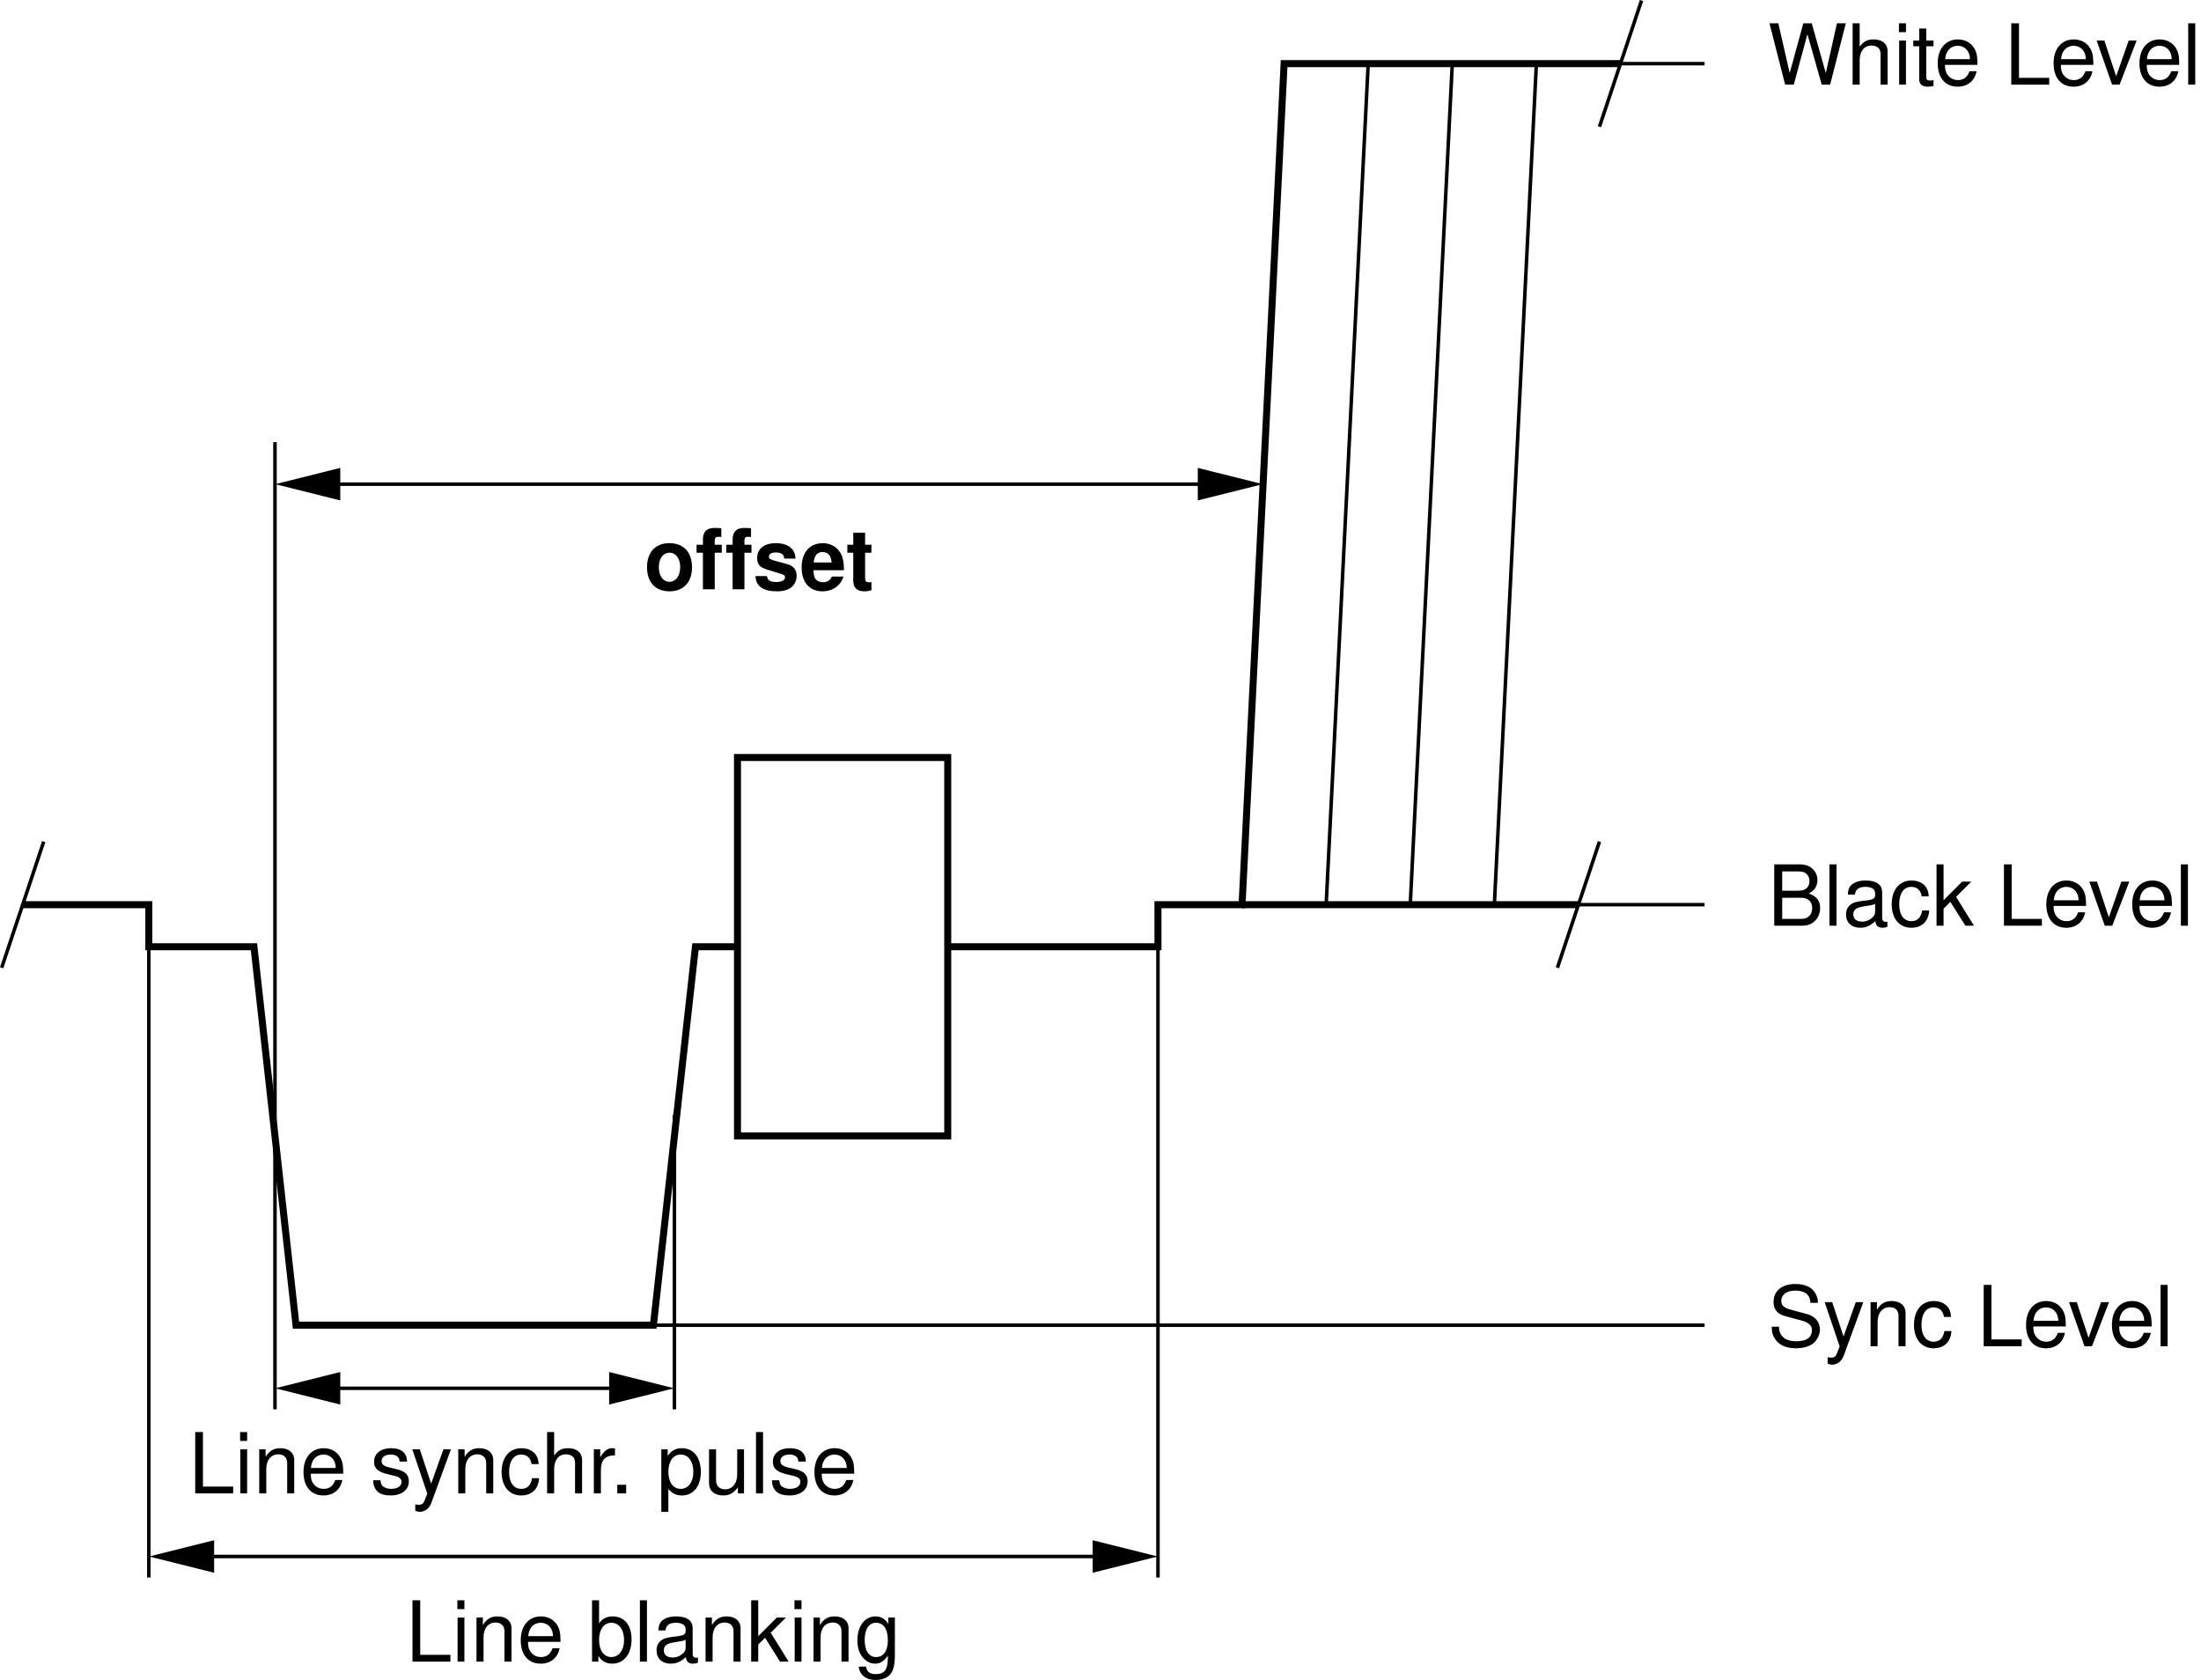
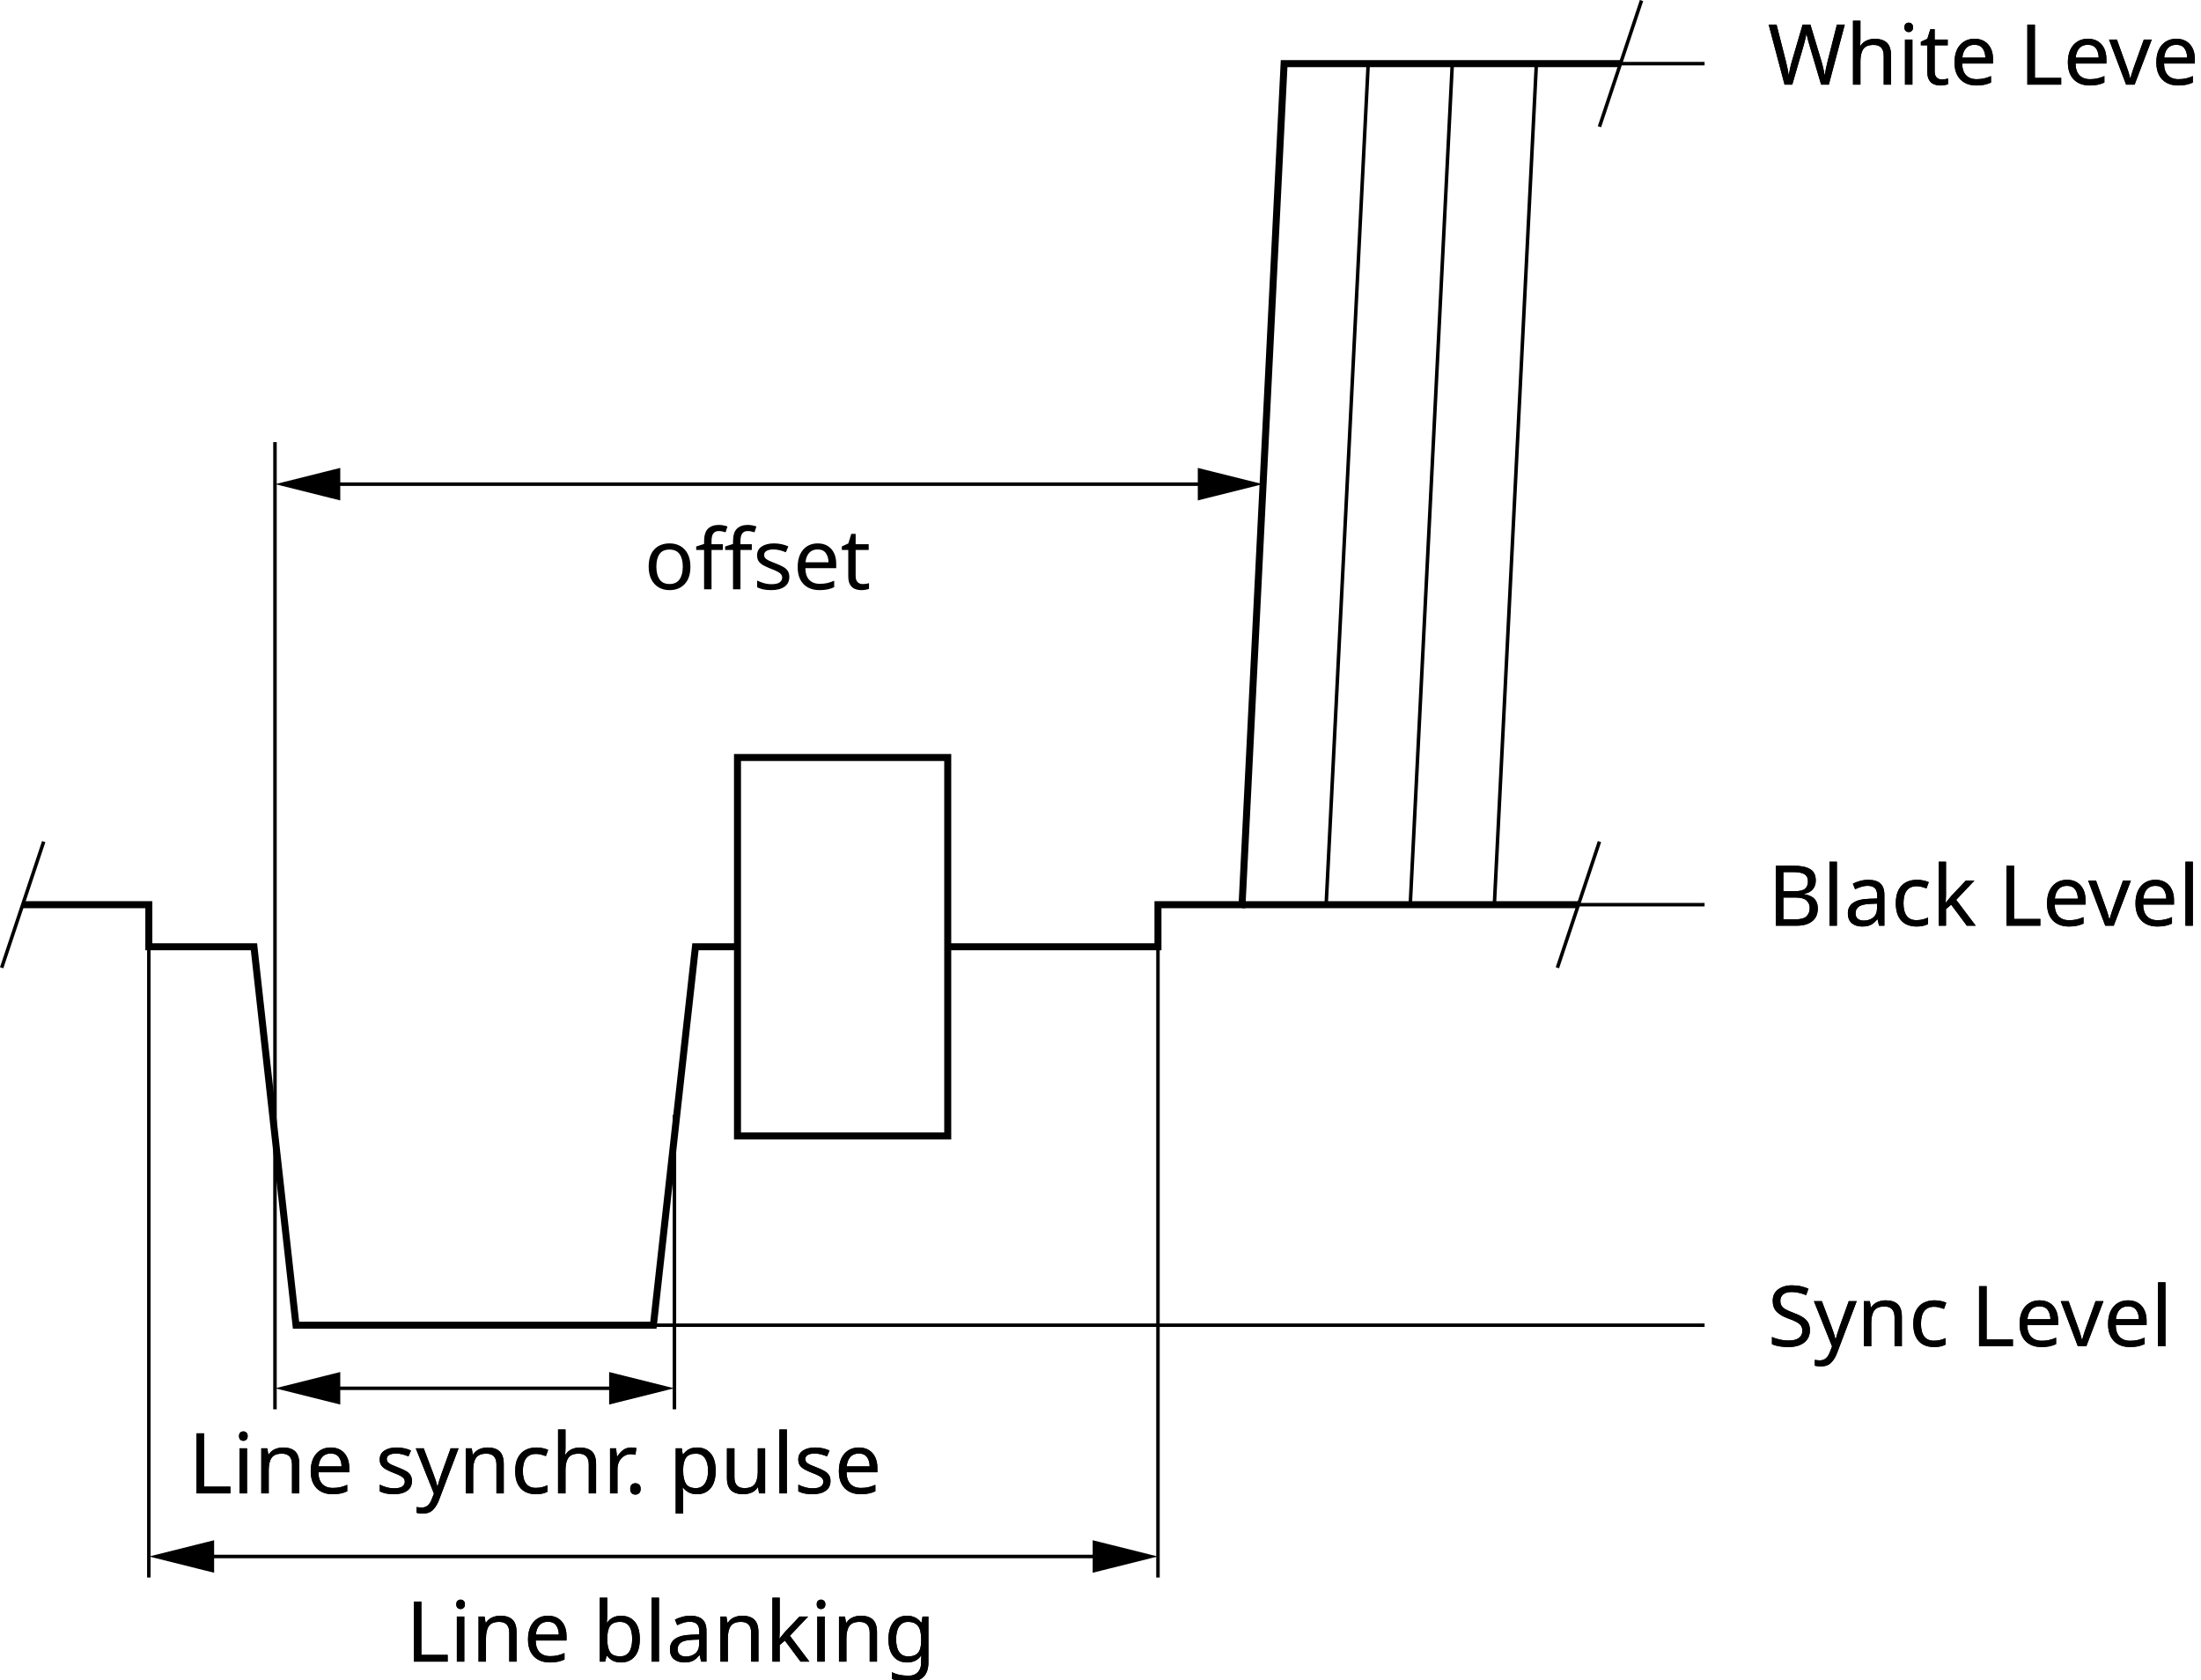
<svg xmlns="http://www.w3.org/2000/svg" id="svg2" version="1.1" xml:space="preserve" width="192.399mm" height="146.835mm" viewBox="0 0 681.727 520.283">
  <defs id="defs6">
    <clipPath clipPathUnits="userSpaceOnUse" id="clipPath30">
      <path d="m 0,0 0,1163 1544,0 L 1544,0 0,0 Z m 187.184,836.05 0,-19.278 48.517,0 -38.556,9.639 38.556,9.639 -48.517,0 z m 689.189,-19.278 0,19.278 -48.516,0 38.556,-9.639 -38.556,-9.639 48.516,0 z" id="path32" style="clip-rule:evenodd" />
    </clipPath>
    <clipPath clipPathUnits="userSpaceOnUse" id="clipPath52">
      <path d="m 0,0 0,1163 1544,0 L 1544,0 0,0 Z m 804.08,79.389 0,19.278 -48.516,0 38.556,-9.639 -38.556,-9.639 48.516,0 z m -703.647,19.278 0,-19.278 48.517,0 -38.556,9.639 38.556,9.639 -48.517,0 z" id="path54" style="clip-rule:evenodd" />
    </clipPath>
    <clipPath clipPathUnits="userSpaceOnUse" id="clipPath94">
      <path d="m 0,0 0,1163 1544,0 L 1544,0 0,0 Z m 471.535,195.057 0,19.278 -48.516,0 38.555,-9.639 -38.555,-9.639 48.516,0 z m -284.351,19.278 0,-19.278 48.517,0 -38.556,9.639 38.556,9.639 -48.517,0 z" id="path96" style="clip-rule:evenodd" />
    </clipPath>
  </defs>
  <g id="g10" transform="matrix(1.25,0,0,-1.25,-0.3625824,520.7987)">
-     <g id="g14" transform="matrix(0.3603023,0,0,0.3603023,-0.7549848,-1.074368)">
+     <g id="g14" transform="matrix(0.3603023,0,0,0.3603023,-0.7549848,-1.074368)" style="">
      <path id="path16" style="fill:none;stroke:#000000;stroke-width:2.41;stroke-linecap:butt;stroke-linejoin:miter;stroke-miterlimit:10;stroke-dasharray:none;stroke-opacity:1" d="M 32.96,580.617 4.043,493.866" />
      <path id="path18" style="fill:none;stroke:#000000;stroke-width:2.41;stroke-linecap:butt;stroke-linejoin:miter;stroke-miterlimit:10;stroke-dasharray:none;stroke-opacity:1" d="m 192.004,855.328 0,-665.091" />
      <path id="path20" style="fill:none;stroke:#000000;stroke-width:2.41;stroke-linecap:butt;stroke-linejoin:miter;stroke-miterlimit:10;stroke-dasharray:none;stroke-opacity:1" d="m 466.715,392.656 0,-202.419" />
      <path id="path22" style="fill:none;stroke:#000000;stroke-width:2.41;stroke-linecap:butt;stroke-linejoin:miter;stroke-miterlimit:10;stroke-dasharray:none;stroke-opacity:1" d="m 799.261,508.324 0,-433.755" />
      <path id="path24" style="fill:none;stroke:#000000;stroke-width:4.819;stroke-linecap:butt;stroke-linejoin:miter;stroke-miterlimit:10;stroke-dasharray:none;stroke-opacity:1" d="m 857.095,537.241 231.335,0" />
    </g>
-     <g id="g26" transform="matrix(0.3603023,0,0,0.3603023,-0.7549848,-1.074368)">
-       <g clip-path="url(#clipPath30)" id="g28">
+     <g id="g26" transform="matrix(0.3603023,0,0,0.3603023,-0.7549848,-1.074368)" style="">
+       <g clip-path="url(#clipPath30)" id="g28" style="">
        <path id="path34" style="fill:none;stroke:#000000;stroke-width:2.41;stroke-linecap:butt;stroke-linejoin:miter;stroke-miterlimit:10;stroke-dasharray:none;stroke-opacity:1" d="m 871.553,826.411 -679.549,0" />
      </g>
    </g>
-     <g id="g36" transform="matrix(0.3603023,0,0,0.3603023,-0.7549848,-1.074368)">
+     <g id="g36" transform="matrix(0.3603023,0,0,0.3603023,-0.7549848,-1.074368)" style="">
      <path id="path38" style="fill:#000000;fill-opacity:1;fill-rule:evenodd;stroke:none" d="m 827.857,816.772 38.556,9.639 -38.556,9.639 0,-19.278" />
      <path id="path40" style="fill:none;stroke:#000000;stroke-width:2.41;stroke-linecap:butt;stroke-linejoin:miter;stroke-miterlimit:10;stroke-dasharray:none;stroke-opacity:1" d="m 827.857,816.772 38.556,9.639 -38.556,9.639 0,-19.278 z" />
      <path id="path42" style="fill:#000000;fill-opacity:1;fill-rule:evenodd;stroke:none" d="m 235.701,836.05 -38.556,-9.639 38.556,-9.639 0,19.278" />
      <path id="path44" style="fill:none;stroke:#000000;stroke-width:2.41;stroke-linecap:butt;stroke-linejoin:miter;stroke-miterlimit:10;stroke-dasharray:none;stroke-opacity:1" d="m 235.701,836.05 -38.556,-9.639 38.556,-9.639 0,19.278 z" />
      <path id="path46" style="fill:none;stroke:#000000;stroke-width:2.41;stroke-linecap:butt;stroke-linejoin:miter;stroke-miterlimit:10;stroke-dasharray:none;stroke-opacity:1" d="m 1073.97,493.866 28.92,86.751" />
    </g>
-     <g id="g48" transform="matrix(0.3603023,0,0,0.3603023,-0.7549848,-1.074368)">
-       <g clip-path="url(#clipPath52)" id="g50">
+     <g id="g48" transform="matrix(0.3603023,0,0,0.3603023,-0.7549848,-1.074368)" style="">
+       <g clip-path="url(#clipPath52)" id="g50" style="">
        <path id="path56" style="fill:none;stroke:#000000;stroke-width:2.41;stroke-linecap:butt;stroke-linejoin:miter;stroke-miterlimit:10;stroke-dasharray:none;stroke-opacity:1" d="m 105.253,89.028 694.008,0" />
      </g>
    </g>
    <path d="m 52.912,34.475 -13.892,-3.473 13.892,-3.473 0,6.946" style="fill:#000000;fill-opacity:1;fill-rule:evenodd;stroke:none" id="path60" />
    <path d="m 52.912,34.475 -13.892,-3.473 13.892,-3.473 0,6.946 z" style="fill:none;stroke:#000000;stroke-width:0.868;stroke-linecap:butt;stroke-linejoin:miter;stroke-miterlimit:10;stroke-dasharray:none;stroke-opacity:1" id="path62" />
    <path d="m 271.476,27.53 13.892,3.473 -13.892,3.473 0,-6.946" style="fill:#000000;fill-opacity:1;fill-rule:evenodd;stroke:none" id="path64" />
    <path d="m 271.476,27.53 13.892,3.473 -13.892,3.473 0,-6.946 z" style="fill:none;stroke:#000000;stroke-width:0.868;stroke-linecap:butt;stroke-linejoin:miter;stroke-miterlimit:10;stroke-dasharray:none;stroke-opacity:1" id="path66" />
    <path d="m 5.911,192.495 31.257,0 0,-10.419 26.047,0 10.419,-93.77 88.561,0 10.419,93.77 10.419,0" style="fill:none;stroke:#000000;stroke-width:1.736;stroke-linecap:butt;stroke-linejoin:miter;stroke-miterlimit:10;stroke-dasharray:none;stroke-opacity:1" id="path68" />
    <path d="m 162.194,88.306 260.471,0" style="fill:none;stroke:#000000;stroke-width:0.868;stroke-linecap:butt;stroke-linejoin:miter;stroke-miterlimit:10;stroke-dasharray:none;stroke-opacity:1" id="path70" />
    <path d="m 37.168,182.076 0,-156.283" style="fill:none;stroke:#000000;stroke-width:0.868;stroke-linecap:butt;stroke-linejoin:miter;stroke-miterlimit:10;stroke-dasharray:none;stroke-opacity:1" id="path72" />
    <path d="m 235.126,182.076 52.094,0 0,10.419 20.838,0 10.419,208.377 83.352,0" style="fill:none;stroke:#000000;stroke-width:1.736;stroke-linecap:butt;stroke-linejoin:miter;stroke-miterlimit:10;stroke-dasharray:none;stroke-opacity:1" id="path74" />
    <path d="m 391.409,192.495 31.256,0" style="fill:none;stroke:#000000;stroke-width:0.868;stroke-linecap:butt;stroke-linejoin:miter;stroke-miterlimit:10;stroke-dasharray:none;stroke-opacity:1" id="path76" />
    <path d="m 401.829,400.872 20.836,0" style="fill:none;stroke:#000000;stroke-width:0.868;stroke-linecap:butt;stroke-linejoin:miter;stroke-miterlimit:10;stroke-dasharray:none;stroke-opacity:1" id="path78" />
    <path d="m 328.896,192.495 10.419,208.377" style="fill:none;stroke:#000000;stroke-width:0.868;stroke-linecap:butt;stroke-linejoin:miter;stroke-miterlimit:10;stroke-dasharray:none;stroke-opacity:1" id="path80" />
    <path d="m 349.734,192.495 10.419,208.377" style="fill:none;stroke:#000000;stroke-width:0.868;stroke-linecap:butt;stroke-linejoin:miter;stroke-miterlimit:10;stroke-dasharray:none;stroke-opacity:1" id="path82" />
    <path d="m 370.573,192.495 10.416,208.377" style="fill:none;stroke:#000000;stroke-width:0.868;stroke-linecap:butt;stroke-linejoin:miter;stroke-miterlimit:10;stroke-dasharray:none;stroke-opacity:1" id="path84" />
    <path d="m 396.619,385.245 10.42,31.256" style="fill:none;stroke:#000000;stroke-width:0.868;stroke-linecap:butt;stroke-linejoin:miter;stroke-miterlimit:10;stroke-dasharray:none;stroke-opacity:1" id="path86" />
    <path d="m 183.032,135.191 52.094,0 0,93.77 -52.094,0 0,-93.77 z" style="fill:none;stroke:#000000;stroke-width:1.736;stroke-linecap:butt;stroke-linejoin:miter;stroke-miterlimit:10;stroke-dasharray:none;stroke-opacity:1" id="path88" />
-     <g id="g90" transform="matrix(0.3603023,0,0,0.3603023,-0.7549848,-1.074368)">
-       <g clip-path="url(#clipPath94)" id="g92">
+     <g id="g90" transform="matrix(0.3603023,0,0,0.3603023,-0.7549848,-1.074368)" style="">
+       <g clip-path="url(#clipPath94)" id="g92" style="">
        <path id="path98" style="fill:none;stroke:#000000;stroke-width:2.41;stroke-linecap:butt;stroke-linejoin:miter;stroke-miterlimit:10;stroke-dasharray:none;stroke-opacity:1" d="m 192.004,204.696 274.711,0" />
      </g>
    </g>
-     <g id="g100" transform="matrix(0.3603023,0,0,0.3603023,-0.7549848,-1.074368)">
-       <path id="path102" style="fill:#000000;fill-opacity:1;fill-rule:evenodd;stroke:none" d="m 235.701,214.335 -38.556,-9.639 38.556,-9.639 0,19.278" />
-       <path id="path104" style="fill:none;stroke:#000000;stroke-width:2.41;stroke-linecap:butt;stroke-linejoin:miter;stroke-miterlimit:10;stroke-dasharray:none;stroke-opacity:1" d="m 235.701,214.335 -38.556,-9.639 38.556,-9.639 0,19.278 z" />
-       <path id="path106" style="fill:#000000;fill-opacity:1;fill-rule:evenodd;stroke:none" d="m 423.019,195.057 38.555,9.639 -38.555,9.639 0,-19.278" />
-       <path id="path108" style="fill:none;stroke:#000000;stroke-width:2.41;stroke-linecap:butt;stroke-linejoin:miter;stroke-miterlimit:10;stroke-dasharray:none;stroke-opacity:1" d="m 423.019,195.057 38.555,9.639 -38.555,9.639 0,-19.278 z" />
-       <g transform="scale(10,10)" id="g110">
-         <text id="text112" style="font-variant:normal;font-weight:normal;font-size:5.783px;font-family:Helvetica;-inkscape-font-specification:Helvetica;writing-mode:lr-tb;fill:#000000;fill-opacity:1;fill-rule:nonzero;stroke:none" transform="matrix(1,0,0,-1,121.856,52.2783)">
-           <tspan id="tspan114" y="0" x="0 3.858 5.141 8.357 11.249 14.14 15.748 18.964 22.179 25.071 28.287">Black Level</tspan>
-           <tspan id="tspan116" y="28.917" x="0 3.858 6.749 9.965 12.856 14.464 17.68 20.895 23.787 27.003">Sync Level</tspan>
-           <tspan id="tspan118" y="-57.834" x="0 5.46 8.675 9.959 11.567 14.782 16.39 19.606 22.821 25.713 28.929">White Level</tspan>
-         </text>
-         <text id="text120" style="font-variant:normal;font-weight:bold;font-size:5.783px;font-family:Helvetica;-inkscape-font-specification:Helvetica-Bold;writing-mode:lr-tb;fill:#000000;fill-opacity:1;fill-rule:nonzero;stroke:none" transform="matrix(1,0,0,-1,44.5841,75.4119)">
-           <tspan id="tspan122" y="0" x="0 3.534 5.46 7.385 10.601 13.817">offset</tspan>
-         </text>
-         <text id="text124" style="font-variant:normal;font-weight:normal;font-size:5.783px;font-family:Helvetica;-inkscape-font-specification:Helvetica;writing-mode:lr-tb;fill:#000000;fill-opacity:1;fill-rule:nonzero;stroke:none" transform="matrix(1,0,0,-1,13.2468,13.2403)">
-           <tspan id="tspan126" y="0" x="0 3.216 4.499 7.715 10.931 12.538 15.43 18.322 21.537 24.429 27.645 29.571 31.178 32.786 36.002 39.217 40.501 43.393">Line synchr. pulse</tspan>
-           <tspan id="tspan128" y="11.567" x="14.941 18.157 19.441 22.656 25.872 27.48 30.695 31.979 35.195 38.41 41.302 42.586 45.802">Line blanking</tspan>
-         </text>
-       </g>
-     </g>
+     <path d="m 84.169,76.151 -13.892,-3.473 13.892,-3.473 0,6.946" style="fill:#000000;fill-opacity:1;fill-rule:evenodd;stroke:none" id="path102" />
+     <path d="m 84.169,76.151 -13.892,-3.473 13.892,-3.473 0,6.946 z" style="fill:none;stroke:#000000;stroke-width:0.868;stroke-linecap:butt;stroke-linejoin:miter;stroke-miterlimit:10;stroke-dasharray:none;stroke-opacity:1" id="path104" />
+     <path d="m 151.66,69.205 13.891,3.473 -13.891,3.473 0,-6.946" style="fill:#000000;fill-opacity:1;fill-rule:evenodd;stroke:none" id="path106" />
+     <path d="m 151.66,69.205 13.891,3.473 -13.891,3.473 0,-6.946 z" style="fill:none;stroke:#000000;stroke-width:0.868;stroke-linecap:butt;stroke-linejoin:miter;stroke-miterlimit:10;stroke-dasharray:none;stroke-opacity:1" id="path108" />
+     <text id="text112" style="font-variant:normal;font-weight:normal;font-size:20.838px;font-family:sans-serif;-inkscape-font-specification:sans-serif;writing-mode:lr-tb;fill:#000000;fill-opacity:1;fill-rule:nonzero;stroke:none;font-style:normal;font-stretch:normal;" transform="scale(1,-1)" x="438.295" y="-187.286">
+       <tspan id="tspan114" y="-187.286" x="438.295 452.194 456.82 468.406 478.824 489.243 495.036 506.622 518.208 528.627 540.212">Black Level</tspan>
+       <tspan id="tspan116" y="-83.097" x="438.295 452.194 462.613 474.198 484.617 490.41 501.996 513.582 524.001 535.586">Sync Level</tspan>
+       <tspan id="tspan118" y="-395.663" x="438.295 457.966 469.552 474.178 479.97 491.556 497.349 508.935 520.521 530.94 542.525">White Level</tspan>
+     </text>
+     <text id="text120" style="font-variant:normal;font-weight:normal;font-size:20.838px;font-family:sans-serif;-inkscape-font-specification:sans-serif;writing-mode:lr-tb;fill:#000000;fill-opacity:1;fill-rule:nonzero;stroke:none;font-style:normal;font-stretch:normal;" transform="scale(1,-1)" x="159.883" y="-270.636">
+       <tspan id="tspan122" y="-270.636" x="159.883 172.614 179.553 186.492 198.078 209.664">offset</tspan>
+     </text>
+     <text id="text124" style="font-variant:normal;font-weight:normal;font-size:20.838px;font-family:sans-serif;-inkscape-font-specification:sans-serif;writing-mode:lr-tb;fill:#000000;fill-opacity:1;fill-rule:nonzero;stroke:none;font-style:normal;font-stretch:normal;" transform="scale(1,-1)" x="46.974" y="-46.631">
+       <tspan id="tspan126" y="-46.631" x="46.974 58.559 63.185 74.771 86.357 92.15 102.569 112.987 124.573 134.992 146.578 153.517 159.31 165.103 176.688 188.274 192.9 203.319">Line synchr. pulse</tspan>
+       <tspan id="tspan128" y="-4.955" x="100.808 112.394 117.02 128.605 140.191 145.984 157.57 162.196 173.781 185.367 195.786 200.412 211.998">Line blanking</tspan>
+     </text>
+     <text id="text3473" style="font-variant:normal;font-weight:normal;font-size:20.838px;font-family:sans-serif;-inkscape-font-specification:sans-serif;writing-mode:lr-tb;fill:#000000;fill-opacity:1;fill-rule:nonzero;stroke:none;font-style:normal;font-stretch:normal;" transform="scale(1,-1)" x="46.974 58.559 63.185 74.771 86.357 92.15 102.569 112.987 124.573 134.992 146.578 153.517 159.31 165.103 176.688 188.274 192.9 203.319" y="-46.631">
+       <tspan id="tspan3475" y="-46.631" x="46.974 58.559 63.185 74.771 86.357 92.15 102.569 112.987 124.573 134.992 146.578 153.517 159.31 165.103 176.688 188.274 192.9 203.319">Line synchr. pulse</tspan>
+     </text>
+     <text id="text3477" style="font-variant:normal;font-weight:normal;font-size:20.838px;font-family:sans-serif;-inkscape-font-specification:sans-serif;writing-mode:lr-tb;fill:#000000;fill-opacity:1;fill-rule:nonzero;stroke:none;font-style:normal;font-stretch:normal;" transform="scale(1,-1)" x="100.808 112.394 117.02 128.605 140.191 145.984 157.57 162.196 173.781 185.367 195.786 200.412 211.998" y="-4.955">
+       <tspan id="tspan3479" y="-4.955" x="100.808 112.394 117.02 128.605 140.191 145.984 157.57 162.196 173.781 185.367 195.786 200.412 211.998">Line blanking</tspan>
+     </text>
+     <text id="text3607" style="font-variant:normal;font-weight:normal;font-size:20.838px;font-family:sans-serif;-inkscape-font-specification:sans-serif;writing-mode:lr-tb;fill:#000000;fill-opacity:1;fill-rule:nonzero;stroke:none;font-style:normal;font-stretch:normal;" transform="scale(1,-1)" x="438.295 452.194 456.82 468.406 478.824 489.243 495.036 506.622 518.208 528.627 540.212" y="-187.286">
+       <tspan id="tspan3609" y="-187.286" x="438.295 452.194 456.82 468.406 478.824 489.243 495.036 506.622 518.208 528.627 540.212">Black Level</tspan>
+     </text>
+     <text id="text3611" style="font-variant:normal;font-weight:normal;font-size:20.838px;font-family:sans-serif;-inkscape-font-specification:sans-serif;writing-mode:lr-tb;fill:#000000;fill-opacity:1;fill-rule:nonzero;stroke:none;font-style:normal;font-stretch:normal;" transform="scale(1,-1)" x="438.295 452.194 462.613 474.198 484.617 490.41 501.996 513.582 524.001 535.586" y="-83.097">
+       <tspan id="tspan3613" y="-83.097" x="438.295 452.194 462.613 474.198 484.617 490.41 501.996 513.582 524.001 535.586">Sync Level</tspan>
+     </text>
+     <text id="text3615" style="font-variant:normal;font-weight:normal;font-size:20.838px;font-family:sans-serif;-inkscape-font-specification:sans-serif;writing-mode:lr-tb;fill:#000000;fill-opacity:1;fill-rule:nonzero;stroke:none;font-style:normal;font-stretch:normal;" transform="scale(1,-1)" x="438.295 457.966 469.552 474.178 479.97 491.556 497.349 508.935 520.521 530.94 542.525" y="-395.663">
+       <tspan id="tspan3617" y="-395.663" x="438.295 457.966 469.552 474.178 479.97 491.556 497.349 508.935 520.521 530.94 542.525">White Level</tspan>
+     </text>
  </g>
</svg>
